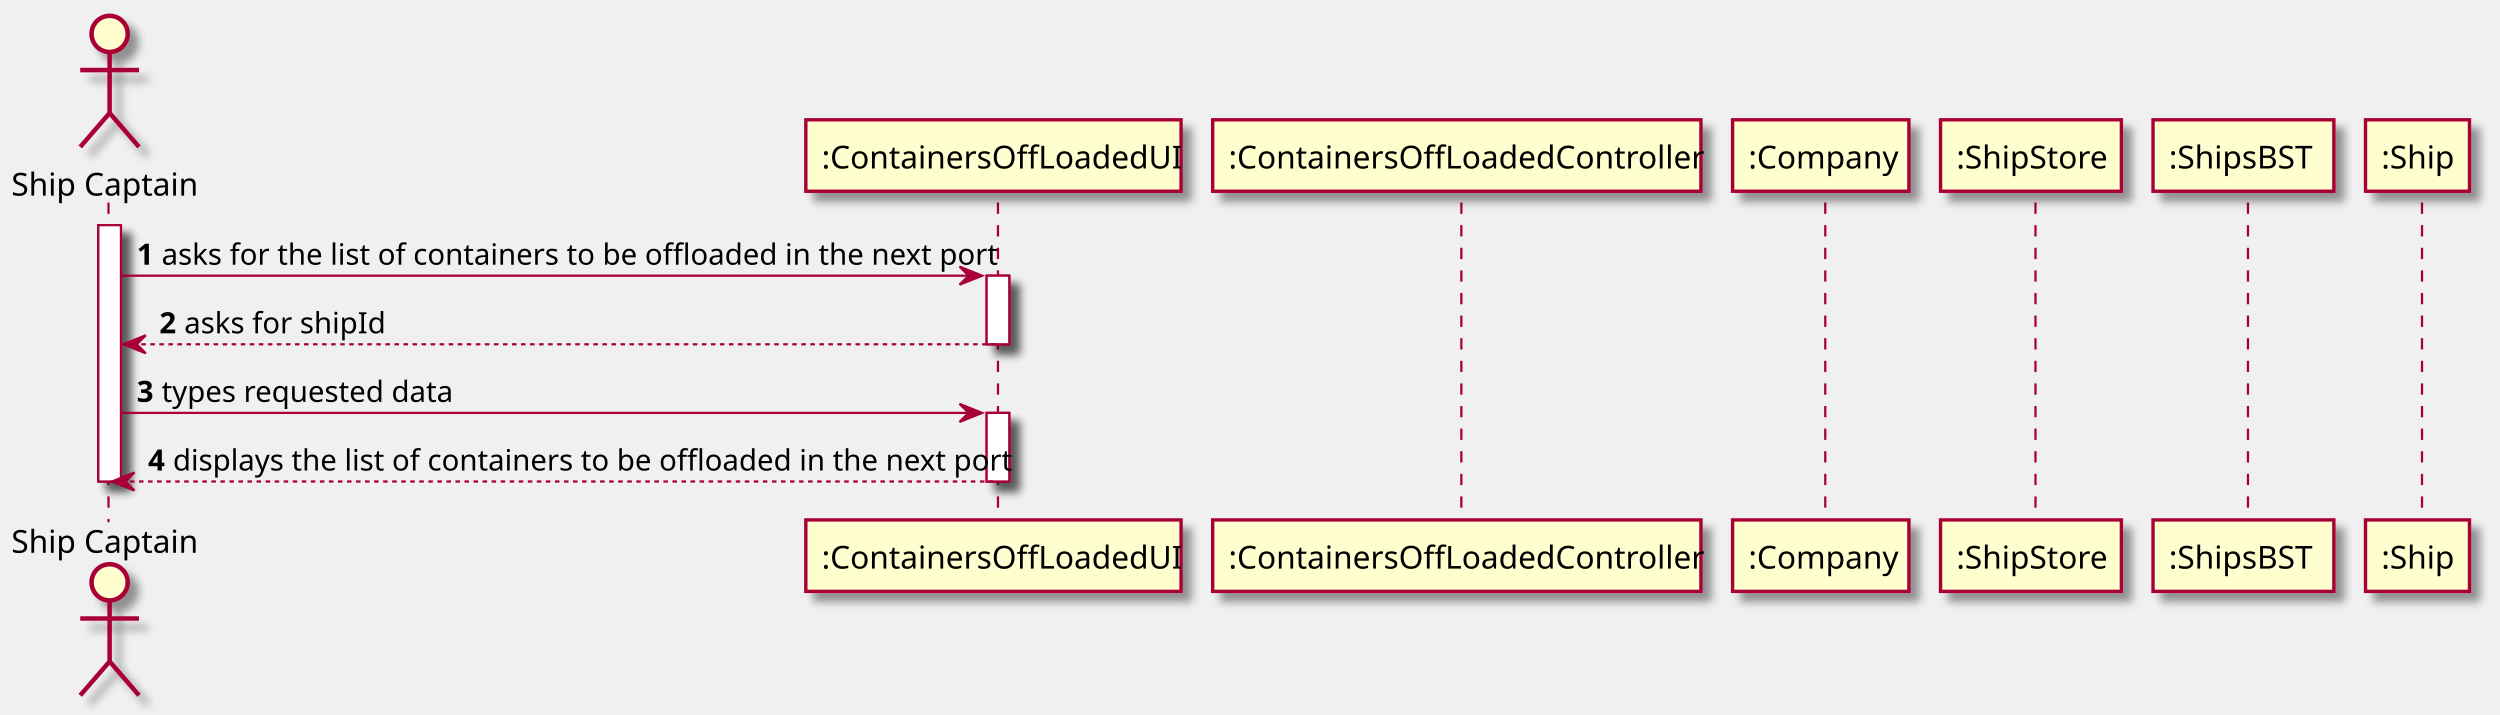
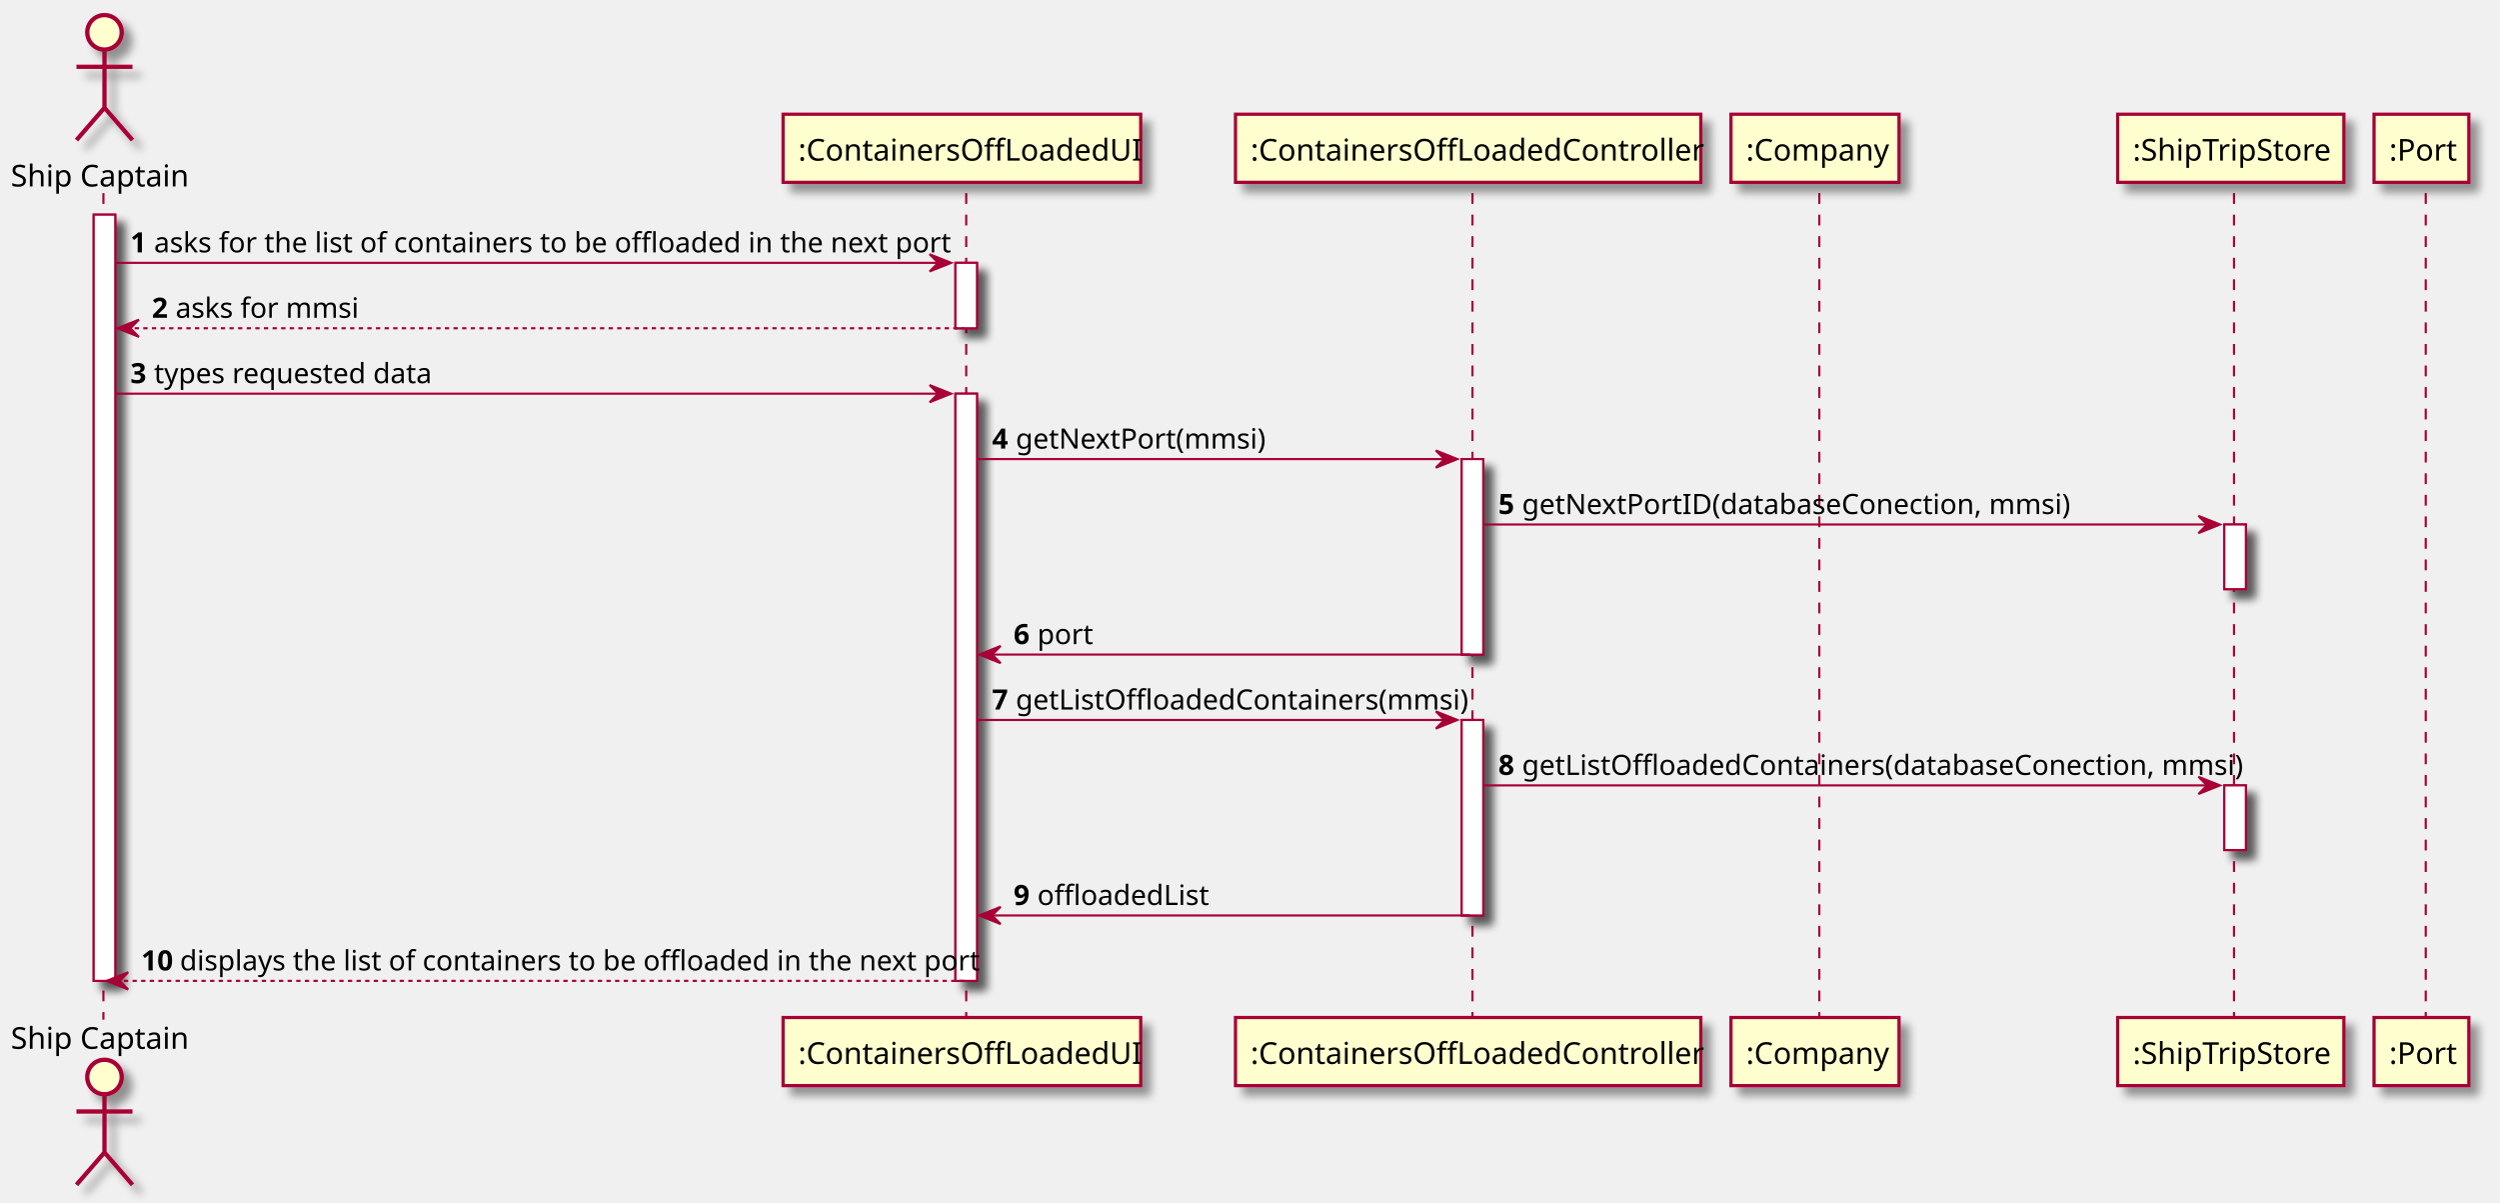
- <svg xmlns="http://www.w3.org/2000/svg" contentScriptType="application/ecmascript" contentStyleType="text/css" height="316px" preserveAspectRatio="none" style="width:1106px;height:316px;background:#FFFFFF;" version="1.1" viewBox="0 0 1106 316" width="1106px" zoomAndPan="magnify">
+ <svg xmlns="http://www.w3.org/2000/svg" contentScriptType="application/ecmascript" contentStyleType="text/css" height="558px" preserveAspectRatio="none" style="width:1160px;height:558px;background:#FFFFFF;" version="1.1" viewBox="0 0 1160 558" width="1160px" zoomAndPan="magnify">
  <defs>
-     <filter height="300%" id="f15sx6ymful6gv" width="300%" x="-1" y="-1">
+     <filter height="300%" id="f1wta4b4kt7pcg" width="300%" x="-1" y="-1">
      <feGaussianBlur result="blurOut" stdDeviation="2.0" />
      <feColorMatrix in="blurOut" result="blurOut2" type="matrix" values="0 0 0 0 0 0 0 0 0 0 0 0 0 0 0 0 0 0 .4 0" />
      <feOffset dx="4.0" dy="4.0" in="blurOut2" result="blurOut3" />
      <feBlend in="SourceGraphic" in2="blurOut3" mode="normal" />
    </filter>
  </defs>
  <g>
-     <rect fill="#FFFFFF" filter="url(#f15sx6ymful6gv)" height="113.406" style="stroke:#A80036;stroke-width:1.0;" width="10" x="43.5" y="99.609" />
-     <rect fill="#FFFFFF" filter="url(#f15sx6ymful6gv)" height="30.352" style="stroke:#A80036;stroke-width:1.0;" width="10" x="436.5" y="121.961" />
-     <rect fill="#FFFFFF" filter="url(#f15sx6ymful6gv)" height="30.352" style="stroke:#A80036;stroke-width:1.0;" width="10" x="436.5" y="182.664" />
-     <line style="stroke:#A80036;stroke-width:1.0;stroke-dasharray:5.0,5.0;" x1="48" x2="48" y1="89.609" y2="231.016" />
-     <line style="stroke:#A80036;stroke-width:1.0;stroke-dasharray:5.0,5.0;" x1="441.5" x2="441.5" y1="89.609" y2="231.016" />
-     <line style="stroke:#A80036;stroke-width:1.0;stroke-dasharray:5.0,5.0;" x1="646.5" x2="646.5" y1="89.609" y2="231.016" />
-     <line style="stroke:#A80036;stroke-width:1.0;stroke-dasharray:5.0,5.0;" x1="807.5" x2="807.5" y1="89.609" y2="231.016" />
-     <line style="stroke:#A80036;stroke-width:1.0;stroke-dasharray:5.0,5.0;" x1="900.5" x2="900.5" y1="89.609" y2="231.016" />
-     <line style="stroke:#A80036;stroke-width:1.0;stroke-dasharray:5.0,5.0;" x1="994.5" x2="994.5" y1="89.609" y2="231.016" />
-     <line style="stroke:#A80036;stroke-width:1.0;stroke-dasharray:5.0,5.0;" x1="1071.5" x2="1071.5" y1="89.609" y2="231.016" />
+     <rect fill="#FFFFFF" filter="url(#f1wta4b4kt7pcg)" height="355.516" style="stroke:#A80036;stroke-width:1.0;" width="10" x="43.5" y="99.609" />
+     <rect fill="#FFFFFF" filter="url(#f1wta4b4kt7pcg)" height="30.352" style="stroke:#A80036;stroke-width:1.0;" width="10" x="443.5" y="121.961" />
+     <rect fill="#FFFFFF" filter="url(#f1wta4b4kt7pcg)" height="272.461" style="stroke:#A80036;stroke-width:1.0;" width="10" x="443.5" y="182.664" />
+     <rect fill="#FFFFFF" filter="url(#f1wta4b4kt7pcg)" height="90.703" style="stroke:#A80036;stroke-width:1.0;" width="10" x="678.5" y="213.016" />
+     <rect fill="#FFFFFF" filter="url(#f1wta4b4kt7pcg)" height="90.703" style="stroke:#A80036;stroke-width:1.0;" width="10" x="678.5" y="334.07" />
+     <rect fill="#FFFFFF" filter="url(#f1wta4b4kt7pcg)" height="30" style="stroke:#A80036;stroke-width:1.0;" width="10" x="1032.5" y="243.367" />
+     <rect fill="#FFFFFF" filter="url(#f1wta4b4kt7pcg)" height="30" style="stroke:#A80036;stroke-width:1.0;" width="10" x="1032.5" y="364.422" />
+     <line style="stroke:#A80036;stroke-width:1.0;stroke-dasharray:5.0,5.0;" x1="48" x2="48" y1="89.609" y2="473.125" />
+     <line style="stroke:#A80036;stroke-width:1.0;stroke-dasharray:5.0,5.0;" x1="448.5" x2="448.5" y1="89.609" y2="473.125" />
+     <line style="stroke:#A80036;stroke-width:1.0;stroke-dasharray:5.0,5.0;" x1="683.5" x2="683.5" y1="89.609" y2="473.125" />
+     <line style="stroke:#A80036;stroke-width:1.0;stroke-dasharray:5.0,5.0;" x1="844.5" x2="844.5" y1="89.609" y2="473.125" />
+     <line style="stroke:#A80036;stroke-width:1.0;stroke-dasharray:5.0,5.0;" x1="1037" x2="1037" y1="89.609" y2="473.125" />
+     <line style="stroke:#A80036;stroke-width:1.0;stroke-dasharray:5.0,5.0;" x1="1126" x2="1126" y1="89.609" y2="473.125" />
    <text fill="#000000" font-family="sans-serif" font-size="14" lengthAdjust="spacing" textLength="81" x="5" y="86.533">Ship Captain</text>
-     <ellipse cx="48.5" cy="15" fill="#FEFECE" filter="url(#f15sx6ymful6gv)" rx="8" ry="8" style="stroke:#A80036;stroke-width:2.0;" />
-     <path d="M48.5,23 L48.5,50 M35.5,31 L61.5,31 M48.5,50 L35.5,65 M48.5,50 L61.5,65 " fill="none" filter="url(#f15sx6ymful6gv)" style="stroke:#A80036;stroke-width:2.0;" />
-     <text fill="#000000" font-family="sans-serif" font-size="14" lengthAdjust="spacing" textLength="81" x="5" y="244.549">Ship Captain</text>
-     <ellipse cx="48.5" cy="257.625" fill="#FEFECE" filter="url(#f15sx6ymful6gv)" rx="8" ry="8" style="stroke:#A80036;stroke-width:2.0;" />
-     <path d="M48.5,265.625 L48.5,292.625 M35.5,273.625 L61.5,273.625 M48.5,292.625 L35.5,307.625 M48.5,292.625 L61.5,307.625 " fill="none" filter="url(#f15sx6ymful6gv)" style="stroke:#A80036;stroke-width:2.0;" />
-     <rect fill="#FEFECE" filter="url(#f15sx6ymful6gv)" height="31.609" style="stroke:#A80036;stroke-width:1.5;" width="166" x="356.5" y="53" />
-     <text fill="#000000" font-family="sans-serif" font-size="14" lengthAdjust="spacing" textLength="152" x="363.5" y="74.533">:ContainersOffLoadedUI</text>
-     <rect fill="#FEFECE" filter="url(#f15sx6ymful6gv)" height="31.609" style="stroke:#A80036;stroke-width:1.5;" width="166" x="356.5" y="230.016" />
-     <text fill="#000000" font-family="sans-serif" font-size="14" lengthAdjust="spacing" textLength="152" x="363.5" y="251.549">:ContainersOffLoadedUI</text>
-     <rect fill="#FEFECE" filter="url(#f15sx6ymful6gv)" height="31.609" style="stroke:#A80036;stroke-width:1.5;" width="216" x="536.5" y="53" />
-     <text fill="#000000" font-family="sans-serif" font-size="14" lengthAdjust="spacing" textLength="202" x="543.5" y="74.533">:ContainersOffLoadedController</text>
-     <rect fill="#FEFECE" filter="url(#f15sx6ymful6gv)" height="31.609" style="stroke:#A80036;stroke-width:1.5;" width="216" x="536.5" y="230.016" />
-     <text fill="#000000" font-family="sans-serif" font-size="14" lengthAdjust="spacing" textLength="202" x="543.5" y="251.549">:ContainersOffLoadedController</text>
-     <rect fill="#FEFECE" filter="url(#f15sx6ymful6gv)" height="31.609" style="stroke:#A80036;stroke-width:1.5;" width="78" x="766.5" y="53" />
-     <text fill="#000000" font-family="sans-serif" font-size="14" lengthAdjust="spacing" textLength="64" x="773.5" y="74.533">:Company</text>
-     <rect fill="#FEFECE" filter="url(#f15sx6ymful6gv)" height="31.609" style="stroke:#A80036;stroke-width:1.5;" width="78" x="766.5" y="230.016" />
-     <text fill="#000000" font-family="sans-serif" font-size="14" lengthAdjust="spacing" textLength="64" x="773.5" y="251.549">:Company</text>
-     <rect fill="#FEFECE" filter="url(#f15sx6ymful6gv)" height="31.609" style="stroke:#A80036;stroke-width:1.5;" width="80" x="858.5" y="53" />
-     <text fill="#000000" font-family="sans-serif" font-size="14" lengthAdjust="spacing" textLength="66" x="865.5" y="74.533">:ShipStore</text>
-     <rect fill="#FEFECE" filter="url(#f15sx6ymful6gv)" height="31.609" style="stroke:#A80036;stroke-width:1.5;" width="80" x="858.5" y="230.016" />
-     <text fill="#000000" font-family="sans-serif" font-size="14" lengthAdjust="spacing" textLength="66" x="865.5" y="251.549">:ShipStore</text>
-     <rect fill="#FEFECE" filter="url(#f15sx6ymful6gv)" height="31.609" style="stroke:#A80036;stroke-width:1.5;" width="80" x="952.5" y="53" />
-     <text fill="#000000" font-family="sans-serif" font-size="14" lengthAdjust="spacing" textLength="66" x="959.5" y="74.533">:ShipsBST</text>
-     <rect fill="#FEFECE" filter="url(#f15sx6ymful6gv)" height="31.609" style="stroke:#A80036;stroke-width:1.5;" width="80" x="952.5" y="230.016" />
-     <text fill="#000000" font-family="sans-serif" font-size="14" lengthAdjust="spacing" textLength="66" x="959.5" y="251.549">:ShipsBST</text>
-     <rect fill="#FEFECE" filter="url(#f15sx6ymful6gv)" height="31.609" style="stroke:#A80036;stroke-width:1.5;" width="46" x="1046.5" y="53" />
-     <text fill="#000000" font-family="sans-serif" font-size="14" lengthAdjust="spacing" textLength="32" x="1053.5" y="74.533">:Ship</text>
-     <rect fill="#FEFECE" filter="url(#f15sx6ymful6gv)" height="31.609" style="stroke:#A80036;stroke-width:1.5;" width="46" x="1046.5" y="230.016" />
-     <text fill="#000000" font-family="sans-serif" font-size="14" lengthAdjust="spacing" textLength="32" x="1053.5" y="251.549">:Ship</text>
-     <rect fill="#FFFFFF" filter="url(#f15sx6ymful6gv)" height="113.406" style="stroke:#A80036;stroke-width:1.0;" width="10" x="43.5" y="99.609" />
-     <rect fill="#FFFFFF" filter="url(#f15sx6ymful6gv)" height="30.352" style="stroke:#A80036;stroke-width:1.0;" width="10" x="436.5" y="121.961" />
-     <rect fill="#FFFFFF" filter="url(#f15sx6ymful6gv)" height="30.352" style="stroke:#A80036;stroke-width:1.0;" width="10" x="436.5" y="182.664" />
-     <polygon fill="#A80036" points="424.5,117.961,434.5,121.961,424.5,125.961,428.5,121.961" style="stroke:#A80036;stroke-width:1.0;" />
-     <line style="stroke:#A80036;stroke-width:1.0;" x1="53.5" x2="430.5" y1="121.961" y2="121.961" />
+     <ellipse cx="48.5" cy="15" fill="#FEFECE" filter="url(#f1wta4b4kt7pcg)" rx="8" ry="8" style="stroke:#A80036;stroke-width:2.0;" />
+     <path d="M48.5,23 L48.5,50 M35.5,31 L61.5,31 M48.5,50 L35.5,65 M48.5,50 L61.5,65 " fill="none" filter="url(#f1wta4b4kt7pcg)" style="stroke:#A80036;stroke-width:2.0;" />
+     <text fill="#000000" font-family="sans-serif" font-size="14" lengthAdjust="spacing" textLength="81" x="5" y="486.658">Ship Captain</text>
+     <ellipse cx="48.5" cy="499.734" fill="#FEFECE" filter="url(#f1wta4b4kt7pcg)" rx="8" ry="8" style="stroke:#A80036;stroke-width:2.0;" />
+     <path d="M48.5,507.734 L48.5,534.734 M35.5,515.734 L61.5,515.734 M48.5,534.734 L35.5,549.734 M48.5,534.734 L61.5,549.734 " fill="none" filter="url(#f1wta4b4kt7pcg)" style="stroke:#A80036;stroke-width:2.0;" />
+     <rect fill="#FEFECE" filter="url(#f1wta4b4kt7pcg)" height="31.609" style="stroke:#A80036;stroke-width:1.5;" width="166" x="363.5" y="53" />
+     <text fill="#000000" font-family="sans-serif" font-size="14" lengthAdjust="spacing" textLength="152" x="370.5" y="74.533">:ContainersOffLoadedUI</text>
+     <rect fill="#FEFECE" filter="url(#f1wta4b4kt7pcg)" height="31.609" style="stroke:#A80036;stroke-width:1.5;" width="166" x="363.5" y="472.125" />
+     <text fill="#000000" font-family="sans-serif" font-size="14" lengthAdjust="spacing" textLength="152" x="370.5" y="493.658">:ContainersOffLoadedUI</text>
+     <rect fill="#FEFECE" filter="url(#f1wta4b4kt7pcg)" height="31.609" style="stroke:#A80036;stroke-width:1.5;" width="216" x="573.5" y="53" />
+     <text fill="#000000" font-family="sans-serif" font-size="14" lengthAdjust="spacing" textLength="202" x="580.5" y="74.533">:ContainersOffLoadedController</text>
+     <rect fill="#FEFECE" filter="url(#f1wta4b4kt7pcg)" height="31.609" style="stroke:#A80036;stroke-width:1.5;" width="216" x="573.5" y="472.125" />
+     <text fill="#000000" font-family="sans-serif" font-size="14" lengthAdjust="spacing" textLength="202" x="580.5" y="493.658">:ContainersOffLoadedController</text>
+     <rect fill="#FEFECE" filter="url(#f1wta4b4kt7pcg)" height="31.609" style="stroke:#A80036;stroke-width:1.5;" width="78" x="803.5" y="53" />
+     <text fill="#000000" font-family="sans-serif" font-size="14" lengthAdjust="spacing" textLength="64" x="810.5" y="74.533">:Company</text>
+     <rect fill="#FEFECE" filter="url(#f1wta4b4kt7pcg)" height="31.609" style="stroke:#A80036;stroke-width:1.5;" width="78" x="803.5" y="472.125" />
+     <text fill="#000000" font-family="sans-serif" font-size="14" lengthAdjust="spacing" textLength="64" x="810.5" y="493.658">:Company</text>
+     <rect fill="#FEFECE" filter="url(#f1wta4b4kt7pcg)" height="31.609" style="stroke:#A80036;stroke-width:1.5;" width="105" x="983" y="53" />
+     <text fill="#000000" font-family="sans-serif" font-size="14" lengthAdjust="spacing" textLength="91" x="990" y="74.533">:ShipTripStore</text>
+     <rect fill="#FEFECE" filter="url(#f1wta4b4kt7pcg)" height="31.609" style="stroke:#A80036;stroke-width:1.5;" width="105" x="983" y="472.125" />
+     <text fill="#000000" font-family="sans-serif" font-size="14" lengthAdjust="spacing" textLength="91" x="990" y="493.658">:ShipTripStore</text>
+     <rect fill="#FEFECE" filter="url(#f1wta4b4kt7pcg)" height="31.609" style="stroke:#A80036;stroke-width:1.5;" width="44" x="1102" y="53" />
+     <text fill="#000000" font-family="sans-serif" font-size="14" lengthAdjust="spacing" textLength="30" x="1109" y="74.533">:Port</text>
+     <rect fill="#FEFECE" filter="url(#f1wta4b4kt7pcg)" height="31.609" style="stroke:#A80036;stroke-width:1.5;" width="44" x="1102" y="472.125" />
+     <text fill="#000000" font-family="sans-serif" font-size="14" lengthAdjust="spacing" textLength="30" x="1109" y="493.658">:Port</text>
+     <rect fill="#FFFFFF" filter="url(#f1wta4b4kt7pcg)" height="355.516" style="stroke:#A80036;stroke-width:1.0;" width="10" x="43.5" y="99.609" />
+     <rect fill="#FFFFFF" filter="url(#f1wta4b4kt7pcg)" height="30.352" style="stroke:#A80036;stroke-width:1.0;" width="10" x="443.5" y="121.961" />
+     <rect fill="#FFFFFF" filter="url(#f1wta4b4kt7pcg)" height="272.461" style="stroke:#A80036;stroke-width:1.0;" width="10" x="443.5" y="182.664" />
+     <rect fill="#FFFFFF" filter="url(#f1wta4b4kt7pcg)" height="90.703" style="stroke:#A80036;stroke-width:1.0;" width="10" x="678.5" y="213.016" />
+     <rect fill="#FFFFFF" filter="url(#f1wta4b4kt7pcg)" height="90.703" style="stroke:#A80036;stroke-width:1.0;" width="10" x="678.5" y="334.07" />
+     <rect fill="#FFFFFF" filter="url(#f1wta4b4kt7pcg)" height="30" style="stroke:#A80036;stroke-width:1.0;" width="10" x="1032.5" y="243.367" />
+     <rect fill="#FFFFFF" filter="url(#f1wta4b4kt7pcg)" height="30" style="stroke:#A80036;stroke-width:1.0;" width="10" x="1032.5" y="364.422" />
+     <polygon fill="#A80036" points="431.5,117.961,441.5,121.961,431.5,125.961,435.5,121.961" style="stroke:#A80036;stroke-width:1.0;" />
+     <line style="stroke:#A80036;stroke-width:1.0;" x1="53.5" x2="437.5" y1="121.961" y2="121.961" />
    <text fill="#000000" font-family="sans-serif" font-size="13" font-weight="bold" lengthAdjust="spacing" textLength="7" x="60.5" y="117.105">1</text>
    <text fill="#000000" font-family="sans-serif" font-size="13" lengthAdjust="spacing" textLength="346" x="71.5" y="117.105">asks for the list of containers to be offloaded in the next port</text>
    <polygon fill="#A80036" points="64.5,148.312,54.5,152.312,64.5,156.312,60.5,152.312" style="stroke:#A80036;stroke-width:1.0;" />
-     <line style="stroke:#A80036;stroke-width:1.0;stroke-dasharray:2.0,2.0;" x1="58.5" x2="440.5" y1="152.312" y2="152.312" />
+     <line style="stroke:#A80036;stroke-width:1.0;stroke-dasharray:2.0,2.0;" x1="58.5" x2="447.5" y1="152.312" y2="152.312" />
    <text fill="#000000" font-family="sans-serif" font-size="13" font-weight="bold" lengthAdjust="spacing" textLength="7" x="70.5" y="147.456">2</text>
-     <text fill="#000000" font-family="sans-serif" font-size="13" lengthAdjust="spacing" textLength="84" x="81.5" y="147.456">asks for shipId</text>
-     <polygon fill="#A80036" points="424.5,178.664,434.5,182.664,424.5,186.664,428.5,182.664" style="stroke:#A80036;stroke-width:1.0;" />
-     <line style="stroke:#A80036;stroke-width:1.0;" x1="53.5" x2="430.5" y1="182.664" y2="182.664" />
+     <text fill="#000000" font-family="sans-serif" font-size="13" lengthAdjust="spacing" textLength="82" x="81.5" y="147.456">asks for mmsi</text>
+     <polygon fill="#A80036" points="431.5,178.664,441.5,182.664,431.5,186.664,435.5,182.664" style="stroke:#A80036;stroke-width:1.0;" />
+     <line style="stroke:#A80036;stroke-width:1.0;" x1="53.5" x2="437.5" y1="182.664" y2="182.664" />
    <text fill="#000000" font-family="sans-serif" font-size="13" font-weight="bold" lengthAdjust="spacing" textLength="7" x="60.5" y="177.808">3</text>
    <text fill="#000000" font-family="sans-serif" font-size="13" lengthAdjust="spacing" textLength="122" x="71.5" y="177.808">types requested data</text>
-     <polygon fill="#A80036" points="59.5,209.016,49.5,213.016,59.5,217.016,55.5,213.016" style="stroke:#A80036;stroke-width:1.0;" />
-     <line style="stroke:#A80036;stroke-width:1.0;stroke-dasharray:2.0,2.0;" x1="53.5" x2="440.5" y1="213.016" y2="213.016" />
-     <text fill="#000000" font-family="sans-serif" font-size="13" font-weight="bold" lengthAdjust="spacing" textLength="7" x="65.5" y="208.159">4</text>
-     <text fill="#000000" font-family="sans-serif" font-size="13" lengthAdjust="spacing" textLength="348" x="76.5" y="208.159">displays the list of containers to be offloaded in the next port</text>
+     <polygon fill="#A80036" points="666.5,209.016,676.5,213.016,666.5,217.016,670.5,213.016" style="stroke:#A80036;stroke-width:1.0;" />
+     <line style="stroke:#A80036;stroke-width:1.0;" x1="453.5" x2="672.5" y1="213.016" y2="213.016" />
+     <text fill="#000000" font-family="sans-serif" font-size="13" font-weight="bold" lengthAdjust="spacing" textLength="7" x="460.5" y="208.159">4</text>
+     <text fill="#000000" font-family="sans-serif" font-size="13" lengthAdjust="spacing" textLength="109" x="471.5" y="208.159">getNextPort(mmsi)</text>
+     <polygon fill="#A80036" points="1020.5,239.367,1030.5,243.367,1020.5,247.367,1024.5,243.367" style="stroke:#A80036;stroke-width:1.0;" />
+     <line style="stroke:#A80036;stroke-width:1.0;" x1="688.5" x2="1026.5" y1="243.367" y2="243.367" />
+     <text fill="#000000" font-family="sans-serif" font-size="13" font-weight="bold" lengthAdjust="spacing" textLength="7" x="695.5" y="238.511">5</text>
+     <text fill="#000000" font-family="sans-serif" font-size="13" lengthAdjust="spacing" textLength="240" x="706.5" y="238.511">getNextPortID(databaseConection, mmsi)</text>
+     <polygon fill="#A80036" points="464.5,299.719,454.5,303.719,464.5,307.719,460.5,303.719" style="stroke:#A80036;stroke-width:1.0;" />
+     <line style="stroke:#A80036;stroke-width:1.0;" x1="458.5" x2="682.5" y1="303.719" y2="303.719" />
+     <text fill="#000000" font-family="sans-serif" font-size="13" font-weight="bold" lengthAdjust="spacing" textLength="7" x="470.5" y="298.862">6</text>
+     <text fill="#000000" font-family="sans-serif" font-size="13" lengthAdjust="spacing" textLength="22" x="481.5" y="298.862">port</text>
+     <polygon fill="#A80036" points="666.5,330.07,676.5,334.07,666.5,338.07,670.5,334.07" style="stroke:#A80036;stroke-width:1.0;" />
+     <line style="stroke:#A80036;stroke-width:1.0;" x1="453.5" x2="672.5" y1="334.07" y2="334.07" />
+     <text fill="#000000" font-family="sans-serif" font-size="13" font-weight="bold" lengthAdjust="spacing" textLength="7" x="460.5" y="329.214">7</text>
+     <text fill="#000000" font-family="sans-serif" font-size="13" lengthAdjust="spacing" textLength="195" x="471.5" y="329.214">getListOffloadedContainers(mmsi)</text>
+     <polygon fill="#A80036" points="1020.5,360.422,1030.5,364.422,1020.5,368.422,1024.5,364.422" style="stroke:#A80036;stroke-width:1.0;" />
+     <line style="stroke:#A80036;stroke-width:1.0;" x1="688.5" x2="1026.5" y1="364.422" y2="364.422" />
+     <text fill="#000000" font-family="sans-serif" font-size="13" font-weight="bold" lengthAdjust="spacing" textLength="7" x="695.5" y="359.565">8</text>
+     <text fill="#000000" font-family="sans-serif" font-size="13" lengthAdjust="spacing" textLength="314" x="706.5" y="359.565">getListOffloadedContainers(databaseConection, mmsi)</text>
+     <polygon fill="#A80036" points="464.5,420.773,454.5,424.773,464.5,428.773,460.5,424.773" style="stroke:#A80036;stroke-width:1.0;" />
+     <line style="stroke:#A80036;stroke-width:1.0;" x1="458.5" x2="682.5" y1="424.773" y2="424.773" />
+     <text fill="#000000" font-family="sans-serif" font-size="13" font-weight="bold" lengthAdjust="spacing" textLength="7" x="470.5" y="419.917">9</text>
+     <text fill="#000000" font-family="sans-serif" font-size="13" lengthAdjust="spacing" textLength="72" x="481.5" y="419.917">offloadedList</text>
+     <polygon fill="#A80036" points="59.5,451.125,49.5,455.125,59.5,459.125,55.5,455.125" style="stroke:#A80036;stroke-width:1.0;" />
+     <line style="stroke:#A80036;stroke-width:1.0;stroke-dasharray:2.0,2.0;" x1="53.5" x2="447.5" y1="455.125" y2="455.125" />
+     <text fill="#000000" font-family="sans-serif" font-size="13" font-weight="bold" lengthAdjust="spacing" textLength="14" x="65.5" y="450.269">10</text>
+     <text fill="#000000" font-family="sans-serif" font-size="13" lengthAdjust="spacing" textLength="348" x="83.5" y="450.269">displays the list of containers to be offloaded in the next port</text>
  </g>
</svg>
